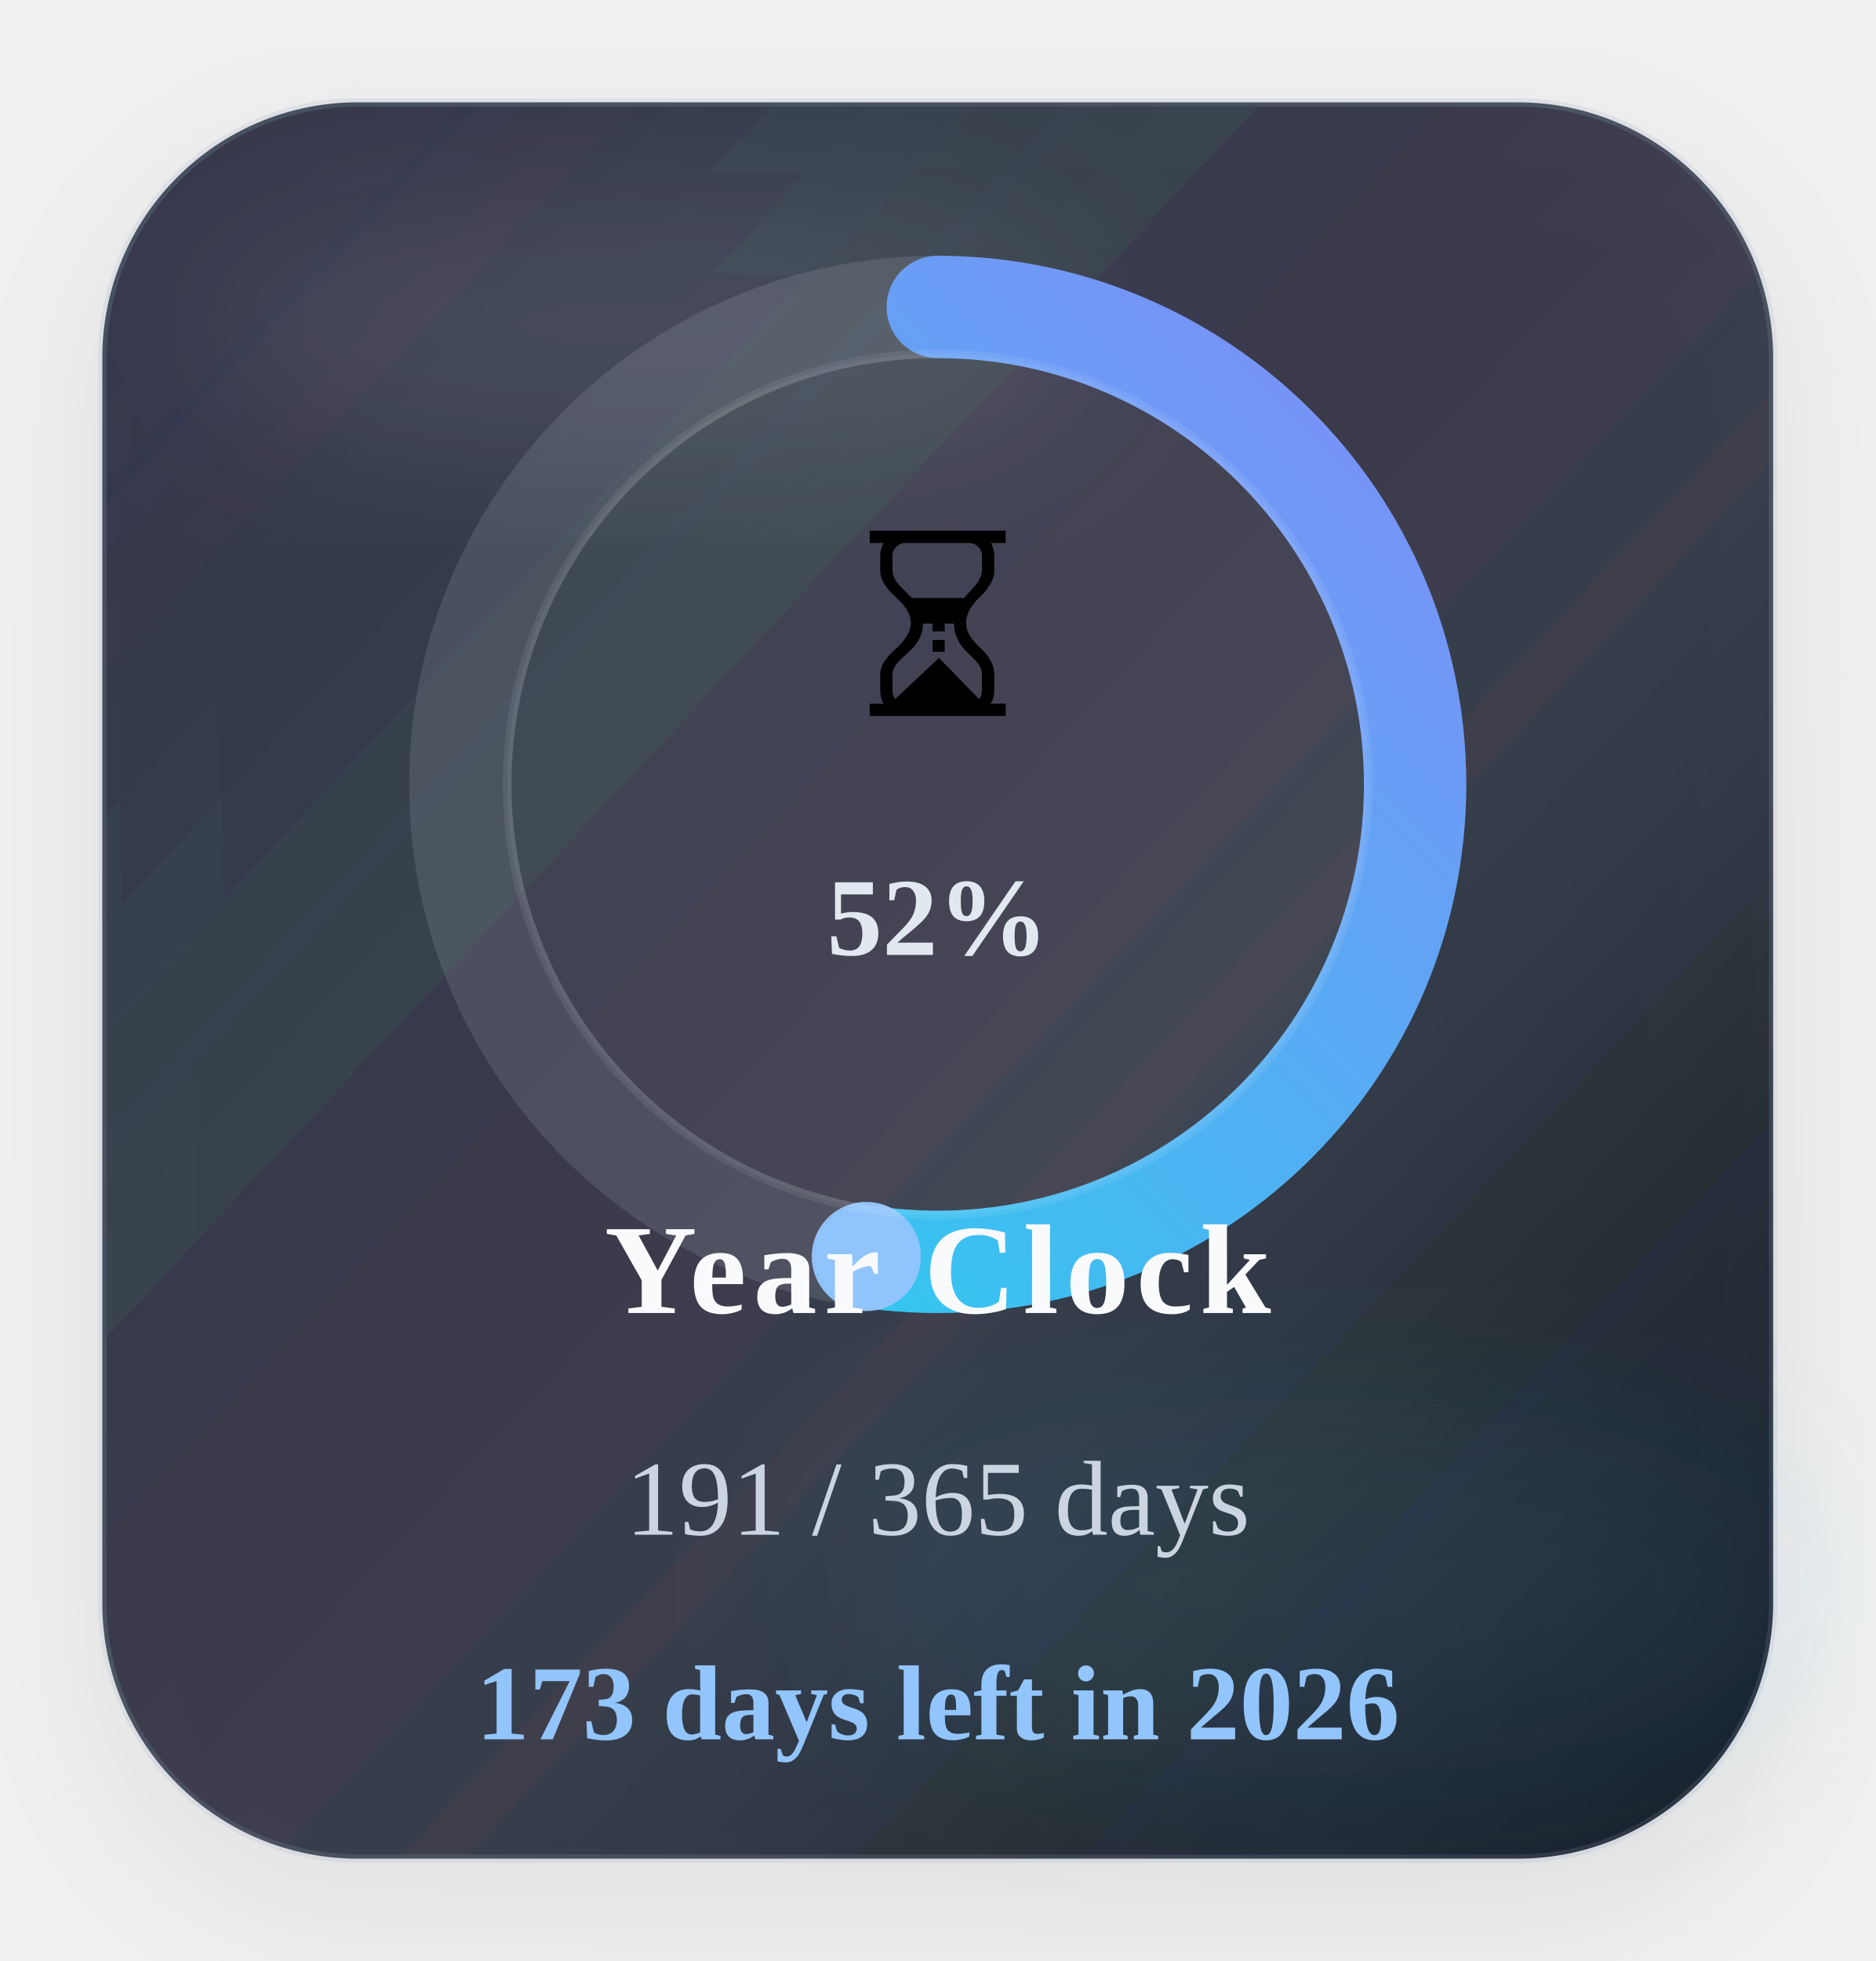
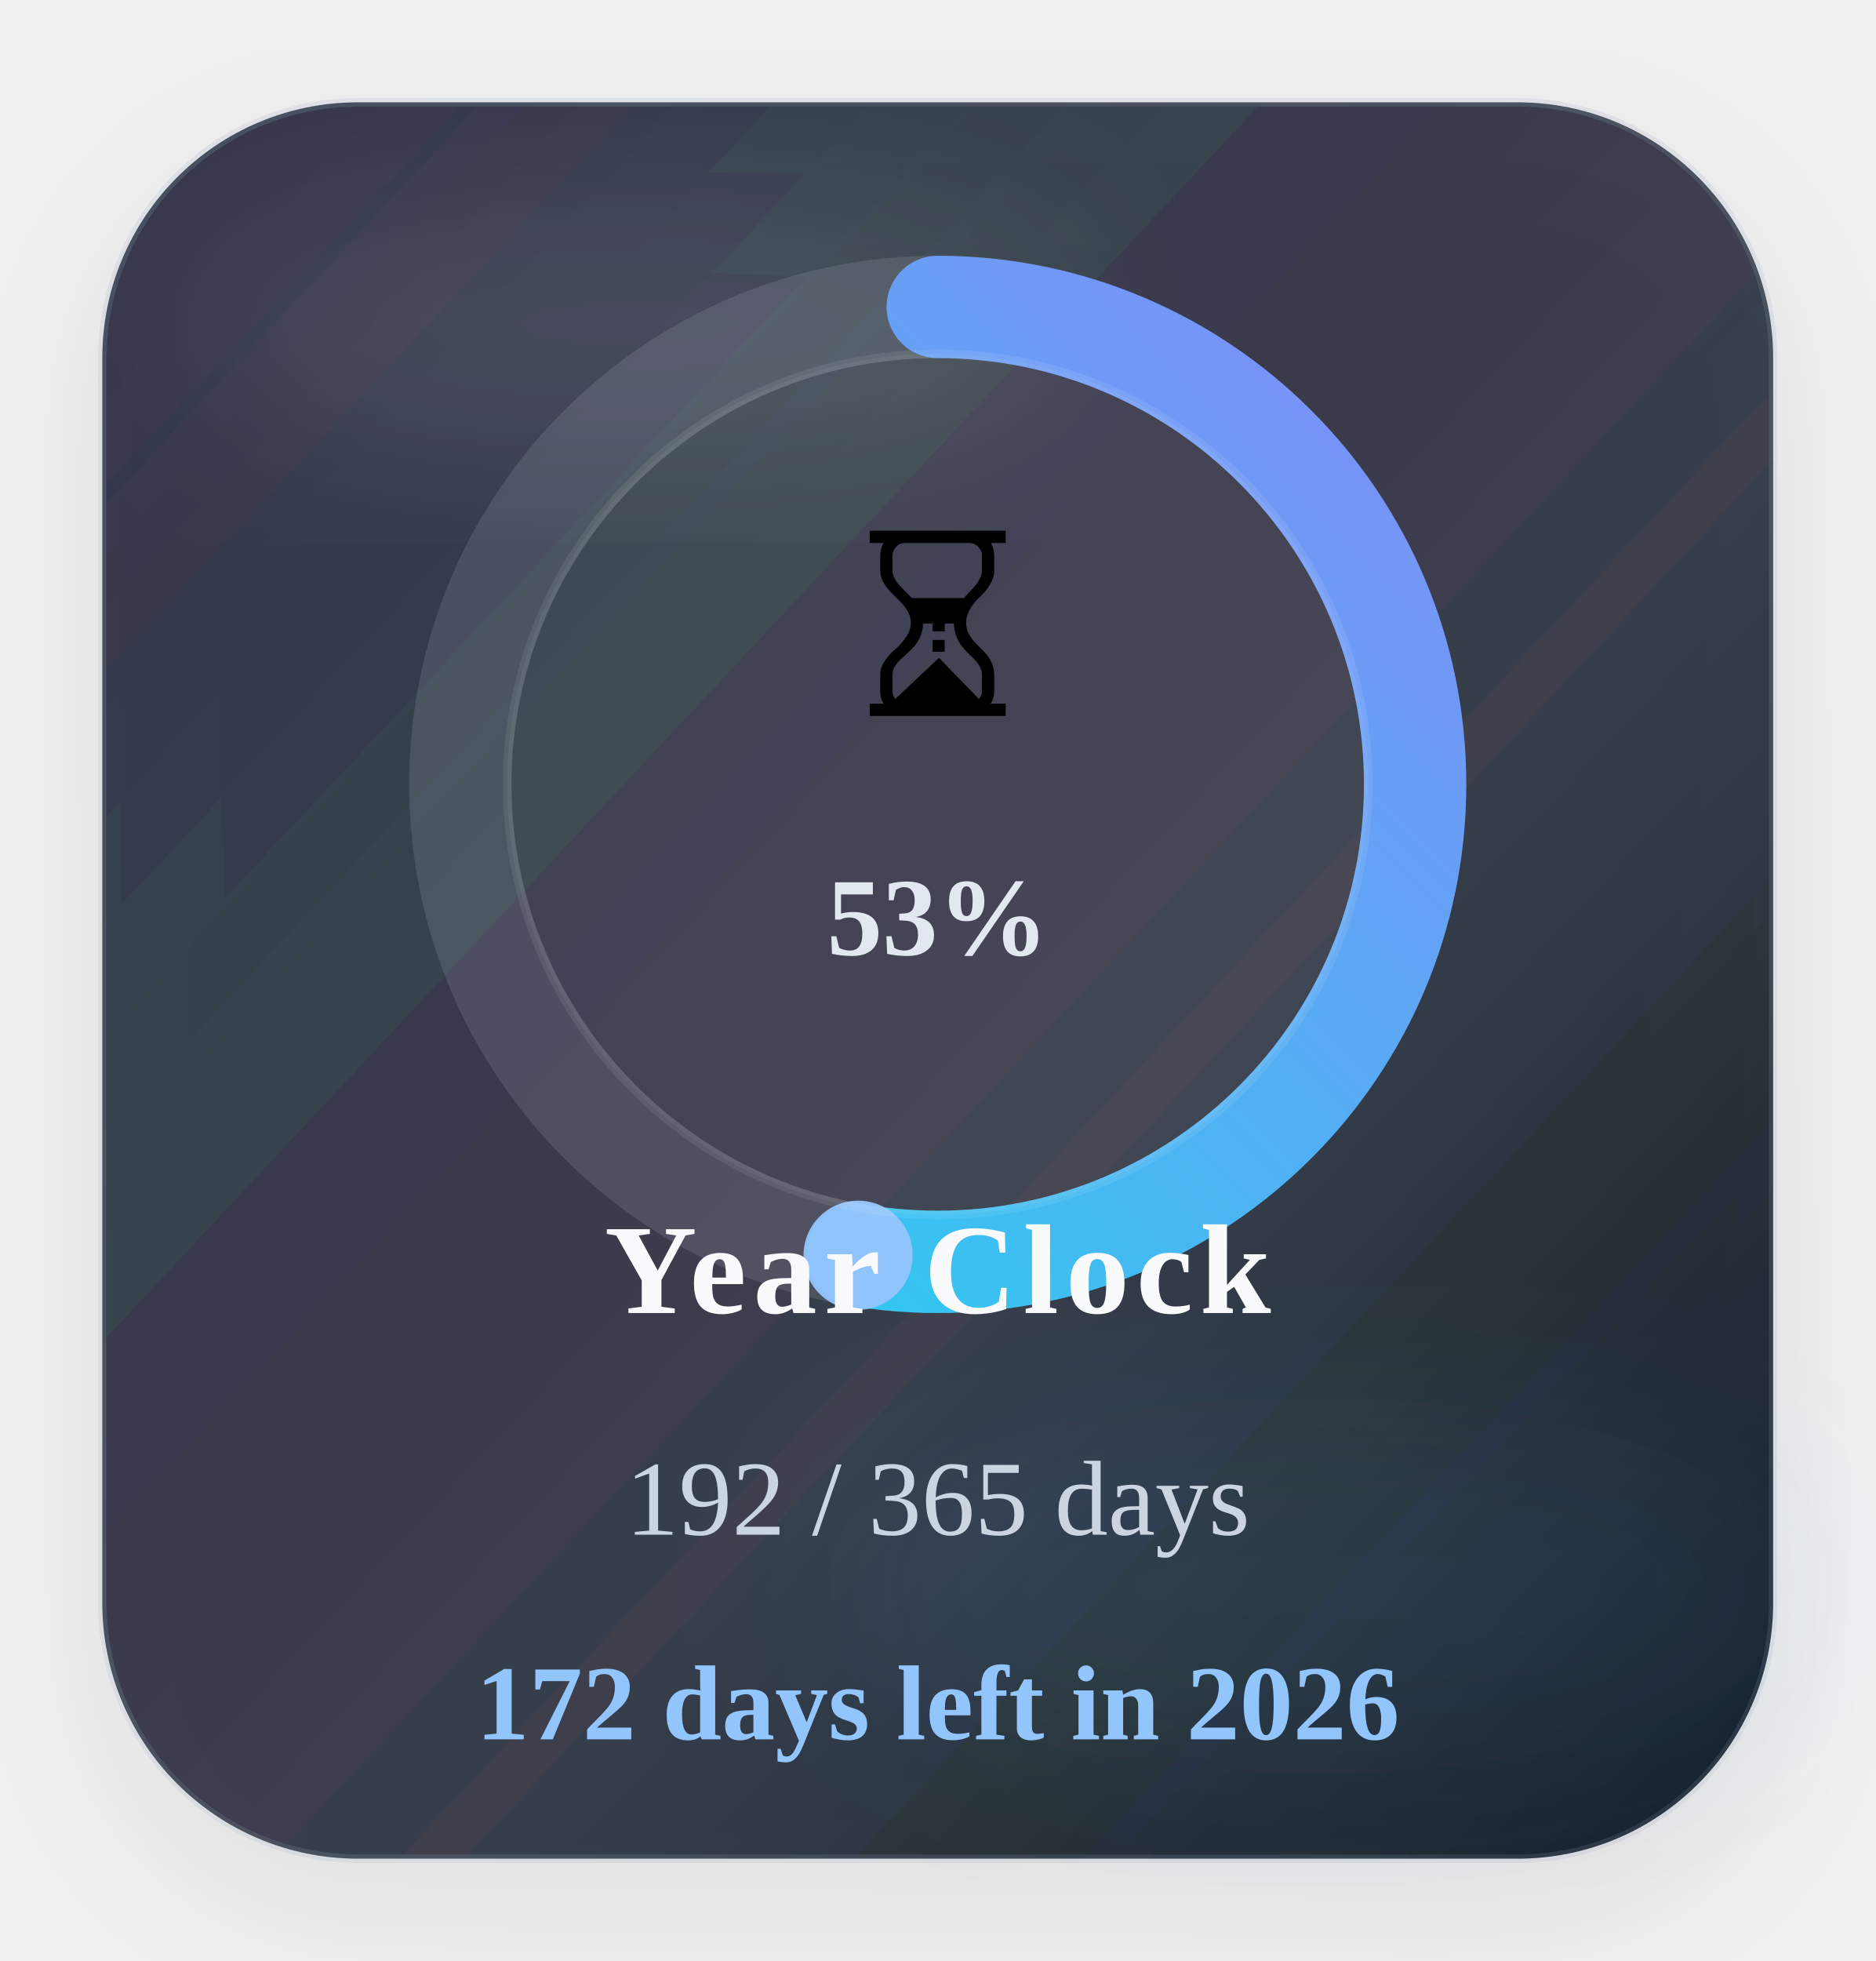
<svg xmlns="http://www.w3.org/2000/svg" width="220" height="230" viewBox="0 0 220 230" role="img" aria-label="Time progress for 2026">
  <defs>
    <linearGradient id="timeGradient" x1="0%" y1="0%" x2="100%" y2="100%">
      <stop offset="0%" stop-color="#22d3ee" />
      <stop offset="100%" stop-color="#818cf8" />
    </linearGradient>
    <linearGradient id="timeCard" x1="0%" y1="0%" x2="100%" y2="100%">
      <stop offset="0%" stop-color="#1c2537" stop-opacity="0.88" />
      <stop offset="60%" stop-color="#111827" stop-opacity="0.8" />
      <stop offset="100%" stop-color="#0b1220" stop-opacity="0.96" />
    </linearGradient>
    <filter id="timeShadow" x="-25%" y="-25%" width="150%" height="150%">
      <feDropShadow dx="0" dy="6" stdDeviation="8" flood-color="#020617" flood-opacity="0.08" />
    </filter>
    <filter id="timeBlur" x="-30%" y="-30%" width="160%" height="160%">
      <feGaussianBlur stdDeviation="10" />
    </filter>
  </defs>
  <rect x="12" y="12" width="196" height="206" rx="30" fill="url(#timeCard)" stroke="#94a3b8" stroke-opacity="0.18" filter="url(#timeShadow)" />
  <ellipse cx="74" cy="38" rx="54" ry="16" fill="#ffffff" fill-opacity="0.09" filter="url(#timeBlur)" />
  <ellipse cx="154" cy="186" rx="58" ry="22" fill="#38bdf8" fill-opacity="0.08" filter="url(#timeBlur)" />
  <circle class="ring-track" cx="110" cy="92" r="56" fill="none" stroke="#cbd5e1" stroke-opacity="0.14" stroke-width="12" />
-   <circle class="progress-ring" cx="110" cy="92" r="56" fill="none" stroke="url(#timeGradient)" stroke-width="12" stroke-linecap="round" stroke-dasharray="351.86" stroke-dashoffset="167.51" data-target-offset="167.51" data-ring-length="351.86" transform="rotate(-90 110 92)" />
-   <circle class="progress-endcap" cx="101.62" cy="147.37" r="6.4" fill="#93c5fd" fill-opacity="0.96" data-center-x="110" data-center-y="92" data-radius="56" data-target-angle="98.6103" />
+   <circle class="progress-ring" cx="110" cy="92" r="56" fill="none" stroke="url(#timeGradient)" stroke-width="12" stroke-linecap="round" stroke-dasharray="351.86" stroke-dashoffset="166.55" data-target-offset="166.55" data-ring-length="351.86" transform="rotate(-90 110 92)" />
+   <circle class="progress-endcap" cx="100.66" cy="147.22" r="6.4" fill="#93c5fd" fill-opacity="0.96" data-center-x="110" data-center-y="92" data-radius="56" data-target-angle="99.5966" />
  <circle class="ring-core" cx="110" cy="92" r="50.5" fill="#ffffff" fill-opacity="0.05" stroke="#ffffff" stroke-opacity="0.08" />
  <text class="progress-emoji" x="110" y="84" text-anchor="middle" font-size="30">⏳</text>
-   <text class="progress-percent" x="110" y="112" text-anchor="middle" font-size="13" font-weight="700" fill="#e2e8f0">52%</text>
+   <text class="progress-percent" x="110" y="112" text-anchor="middle" font-size="13" font-weight="700" fill="#e2e8f0">53%</text>
  <text class="progress-label" x="110" y="154" text-anchor="middle" font-size="15" font-weight="700" letter-spacing="0.8" fill="#f8fafc">Year Clock</text>
-   <text class="progress-value" x="110" y="180" text-anchor="middle" font-size="12.5" fill="#cbd5e1">191 / 365 days</text>
-   <text class="progress-status" data-status-state="remaining" x="110" y="204" text-anchor="middle" font-size="12.5" font-weight="700" fill="#93c5fd">173 days left in 2026</text>
+   <text class="progress-value" x="110" y="180" text-anchor="middle" font-size="12.5" fill="#cbd5e1">192 / 365 days</text>
+   <text class="progress-status" data-status-state="remaining" x="110" y="204" text-anchor="middle" font-size="12.5" font-weight="700" fill="#93c5fd">172 days left in 2026</text>
</svg>
